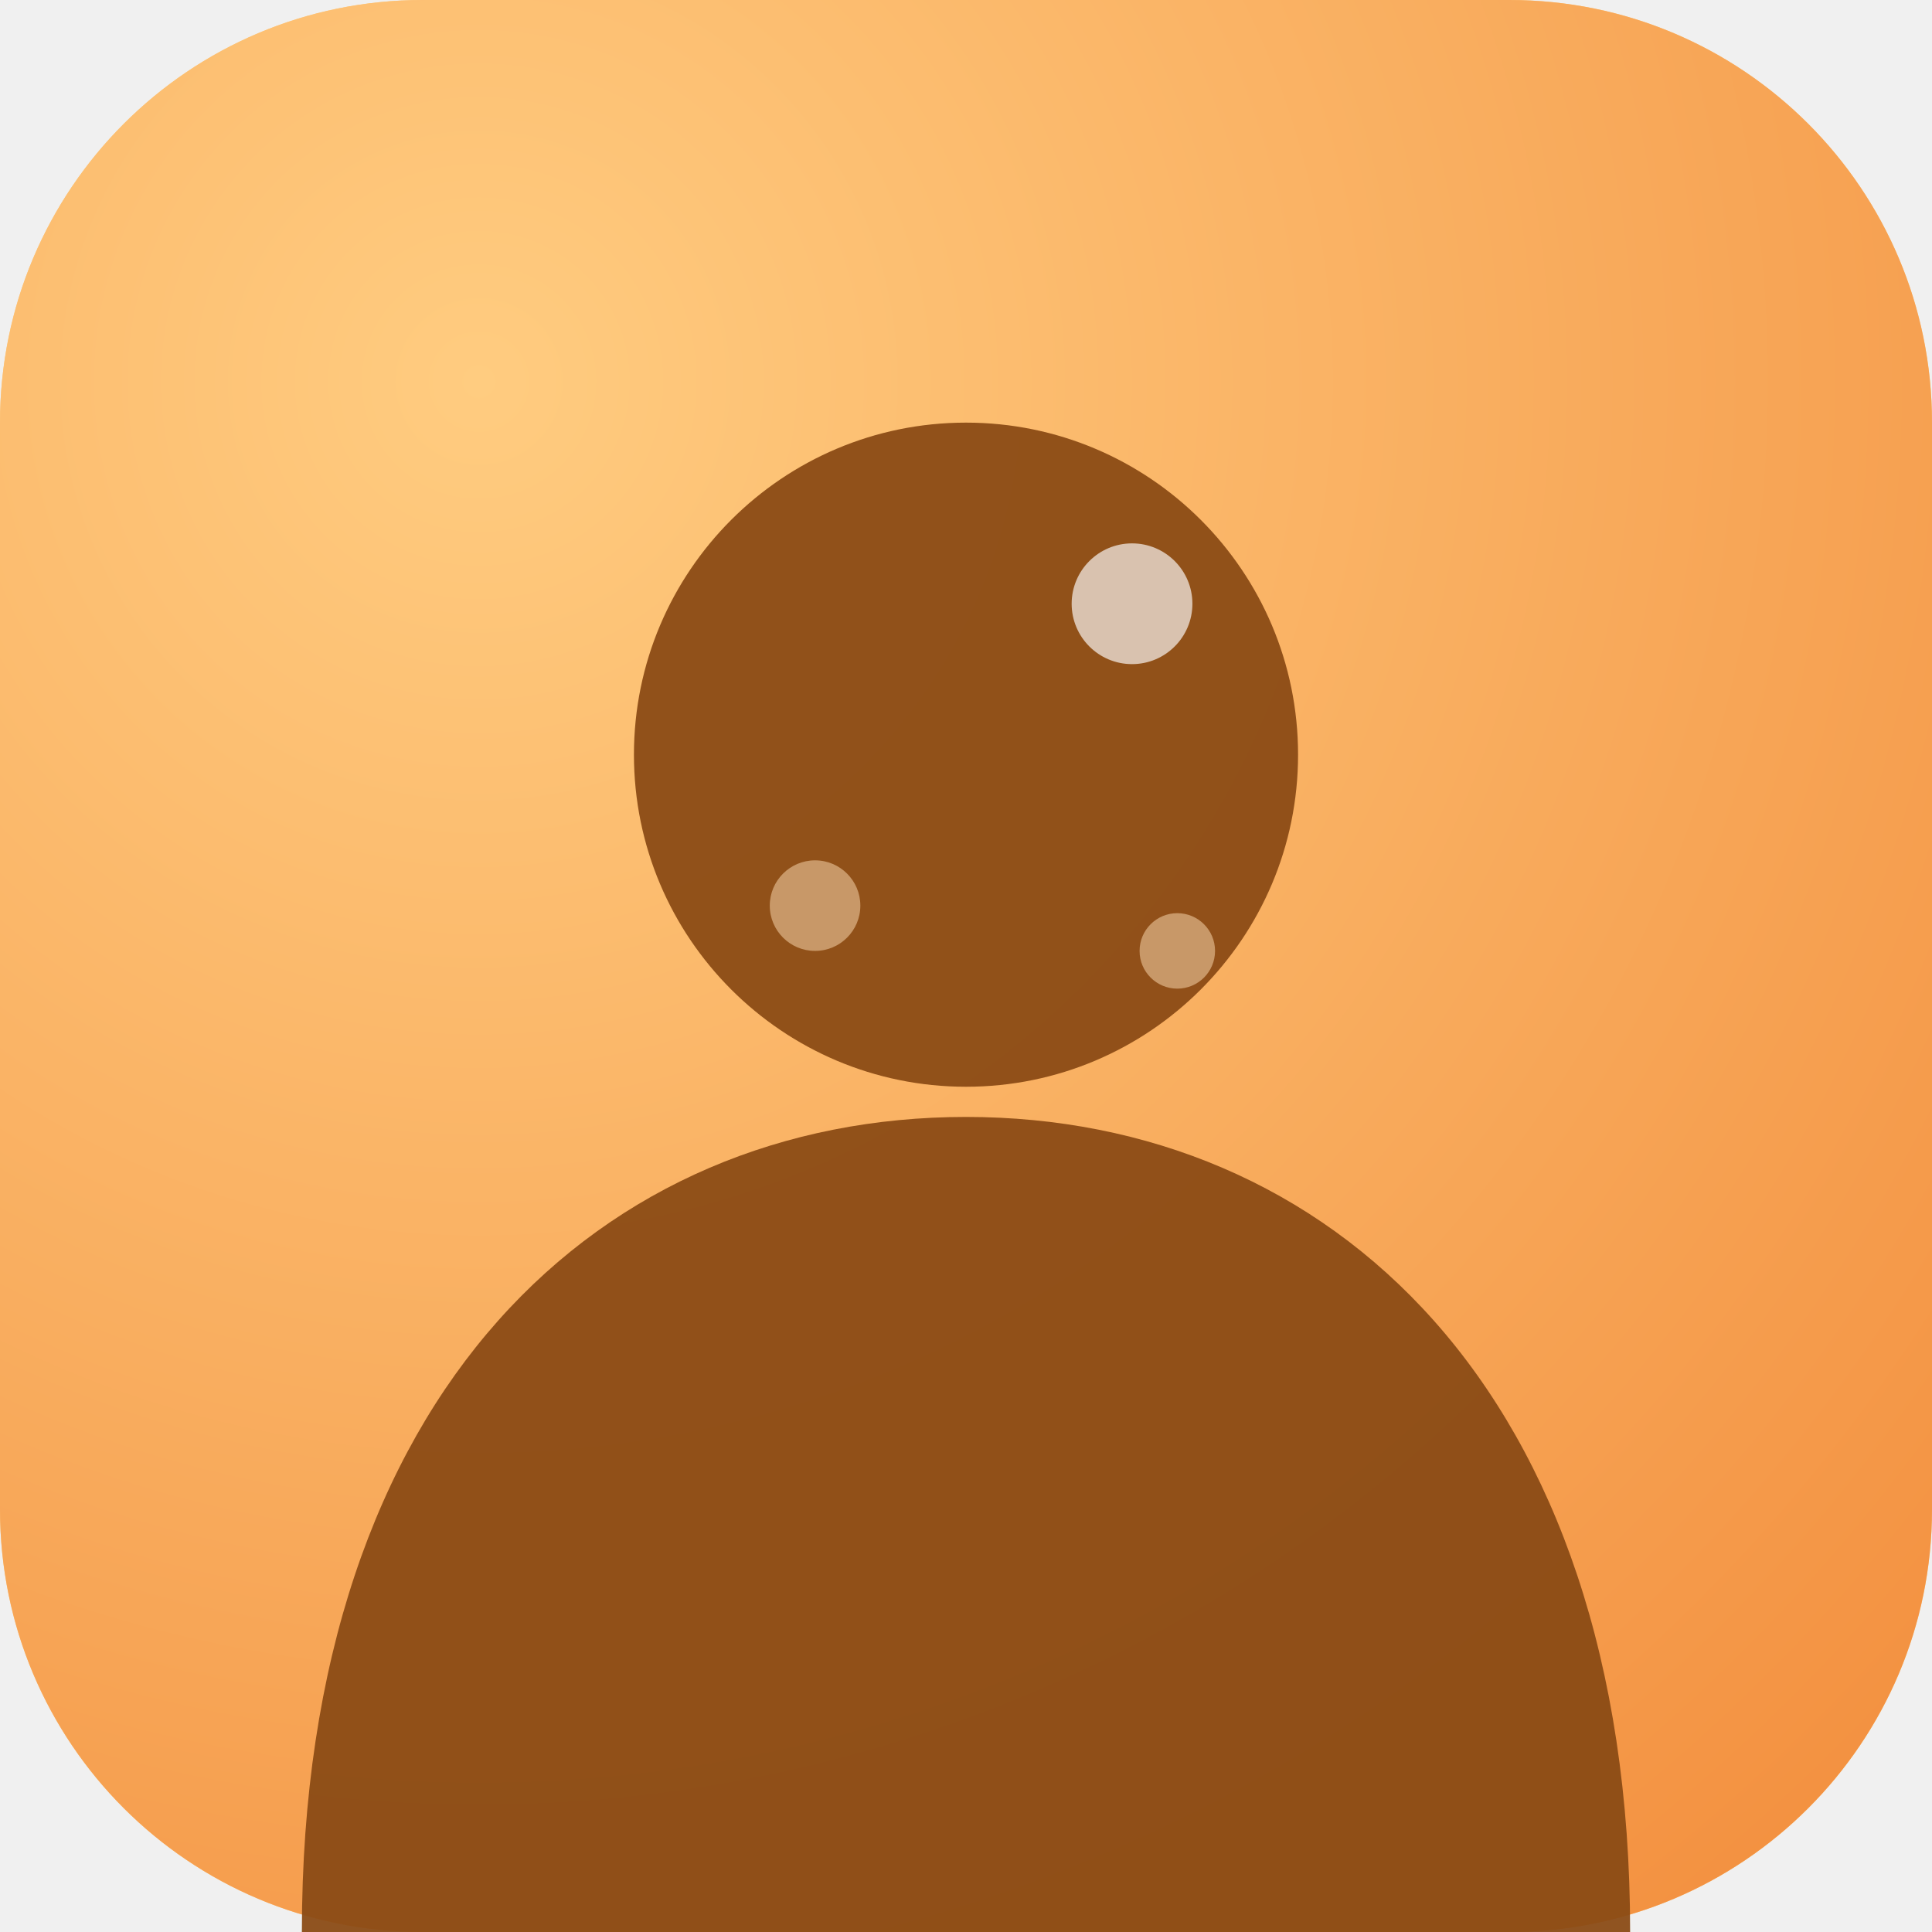
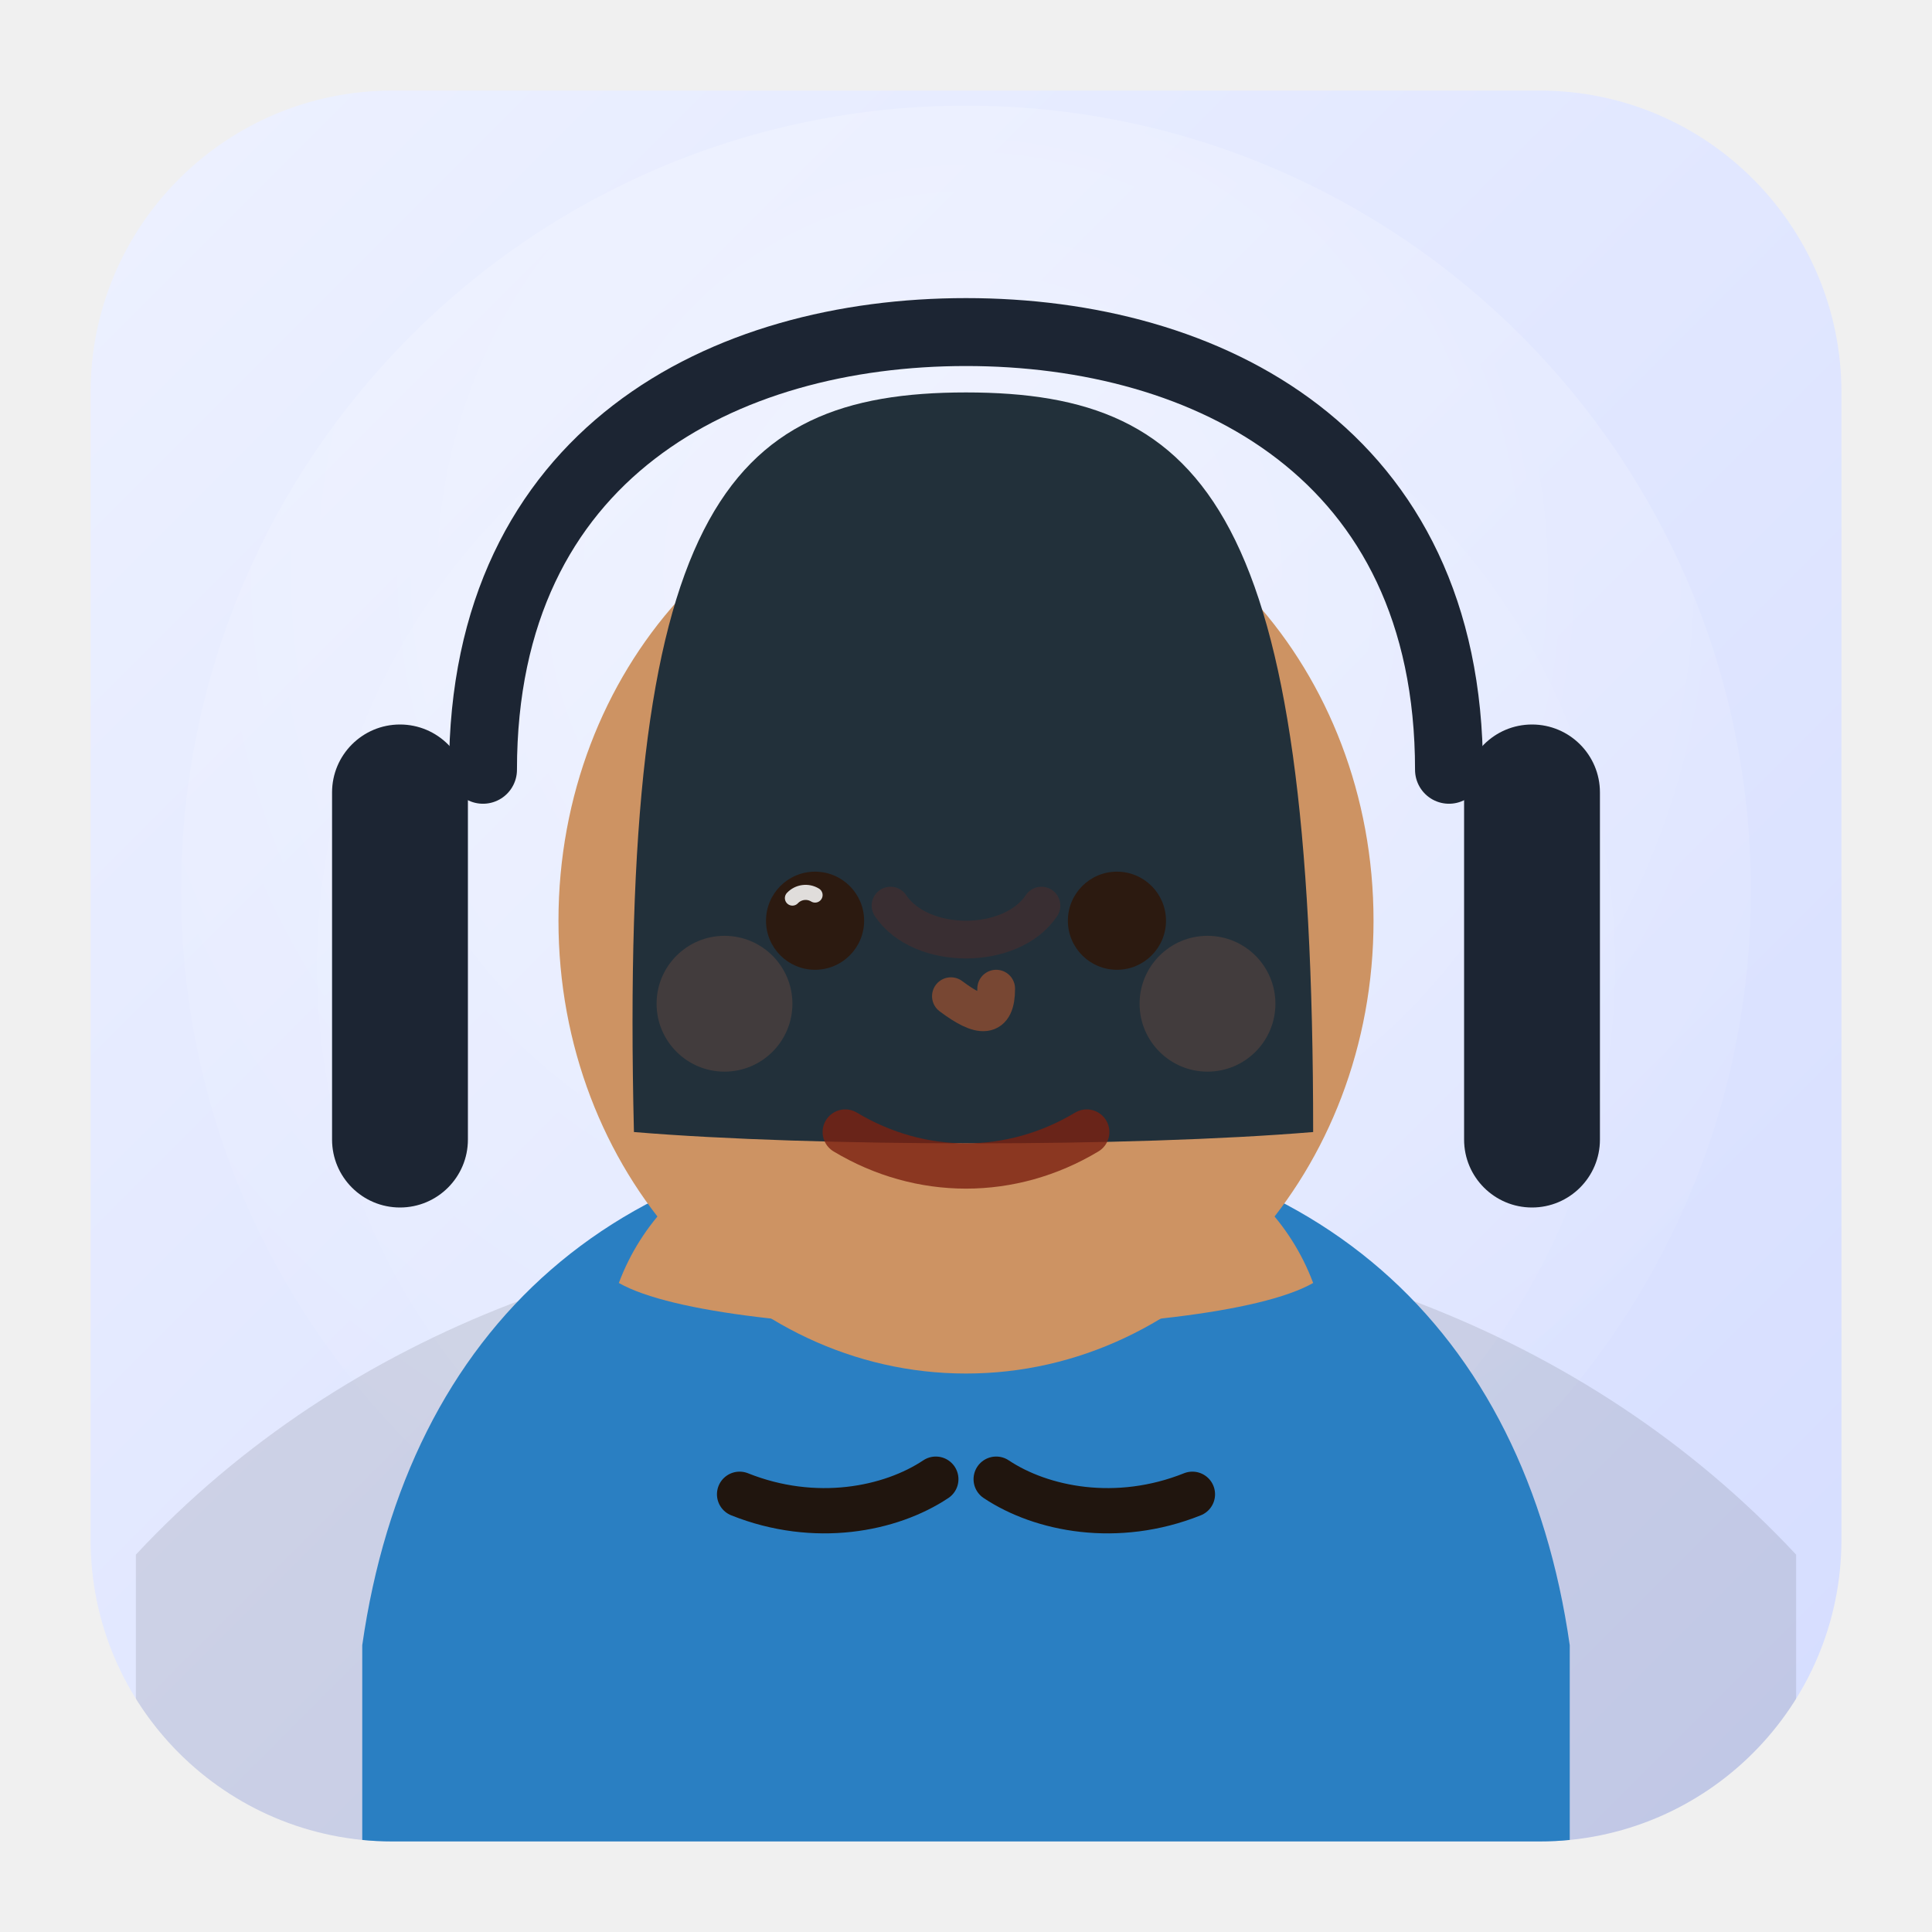
- <svg xmlns="http://www.w3.org/2000/svg" viewBox="0 0 128 128">
+ <svg viewBox="0 0 256 256" role="img" aria-label="Vega — 2ElBul avatar">
  <defs>
-     <radialGradient id="g" cx="0.25" cy="0.2" r="1.1">
-       <stop offset="0" stop-color="#FFCC80" />
-       <stop offset="1" stop-color="#F28C3B" />
+     <linearGradient id="bg-n" x1="0" y1="0" x2="1" y2="1">
+       <stop offset="0" stop-color="#edf1ff" />
+       <stop offset="1" stop-color="#d5ddff" />
+     </linearGradient>
+     <radialGradient id="glow-n" cx="0.5" cy="0.3" r="0.75">
+       <stop offset="0" stop-color="#ffffff" stop-opacity="0.35" />
+       <stop offset="1" stop-color="#ffffff" stop-opacity="0" />
    </radialGradient>
+     <clipPath id="clip-n">
+       <rect x="12" y="12" width="232" height="232" rx="40" />
+     </clipPath>
  </defs>
-   <rect width="128" height="128" rx="28" fill="#FFCC80" />
-   <rect width="128" height="128" rx="28" fill="url(#g)" />
-   <circle cx="64" cy="50" r="22" fill="#8A4A14" opacity="0.94" />
-   <path d="M20 128 C20 92 40 74 64 74 C88 74 108 92 108 128 Z" fill="#8A4A14" opacity="0.94" />
-   <circle cx="75" cy="40" r="4" fill="#FFFFFF" opacity="0.65" />
-   <circle cx="54" cy="60" r="3" fill="#FFE0B8" opacity="0.5" />
-   <circle cx="78" cy="63" r="2.5" fill="#FFE0B8" opacity="0.5" />
+   <g clip-path="url(#clip-n)">
+     <rect x="12" y="12" width="232" height="232" rx="40" fill="url(#bg-n)" />
+     <circle cx="128" cy="118" r="104" fill="url(#glow-n)" />
+     <circle cx="128" cy="128" r="86" fill="#ffffff" opacity="0.05" />
+     <path d="M18 206 C46 176 86 162 128 162 C170 162 210 176 238 206 L238 244 L18 244 Z" fill="#000" opacity="0.10" />
+     <path d="M48 218 C54 176 82 150 128 150 C174 150 202 176 208 218 L208 248 L48 248 Z" fill="#2a7fc2" />
+     <path d="M82 170 C88 154 106 146 128 146 C150 146 168 154 174 170 C160 178 96 178 82 170 Z" fill="#cd9363" />
+     <ellipse cx="128" cy="122" rx="54" ry="60" fill="#cd9363" />
+     <path d="M84 150 C82 68 96 52 128 52 C160 52 174 68 174 150 C150 152 108 152 84 150 Z" fill="#22303a" />
+     <path d="M118 120 C122 126 134 126 138 120" fill="none" stroke="#8a2b18" stroke-width="5" stroke-linecap="round" opacity="0.22" />
+     <g fill="#2c1a10">
+       <circle cx="108" cy="122" r="6.5" />
+       <circle cx="148" cy="122" r="6.5" />
+     </g>
+     <path d="M105 119 a2.4 2.4 0 0 1 3-0.4" fill="none" stroke="#fff" stroke-width="2" stroke-linecap="round" opacity="0.85" />
+     <path d="M98 198 C108 202 118 200 124 196" fill="none" stroke="#20150e" stroke-width="6" stroke-linecap="round" />
+     <path d="M132 196 C138 200 148 202 158 198" fill="none" stroke="#20150e" stroke-width="6" stroke-linecap="round" />
+     <path d="M126 132 C130 135 132 135 132 131" fill="none" stroke="#b0572e" stroke-width="5" stroke-linecap="round" opacity="0.6" />
+     <path d="M112 150 C122 156 134 156 144 150" fill="none" stroke="#7a2010" stroke-width="6" stroke-linecap="round" opacity="0.8" />
+     <g>
+       <path d="M64 102 C64 60 96 44 128 44 C160 44 192 60 192 102" fill="none" stroke="#1c2533" stroke-width="9" stroke-linecap="round" />
+       <rect x="44" y="96" width="18" height="64" rx="9" fill="#1c2533" />
+       <rect x="194" y="96" width="18" height="64" rx="9" fill="#1c2533" />
+     </g>
+     <circle cx="96" cy="133" r="9" fill="#eb7d4a" opacity="0.16" />
+     <circle cx="160" cy="133" r="9" fill="#eb7d4a" opacity="0.16" />
+   </g>
</svg>
